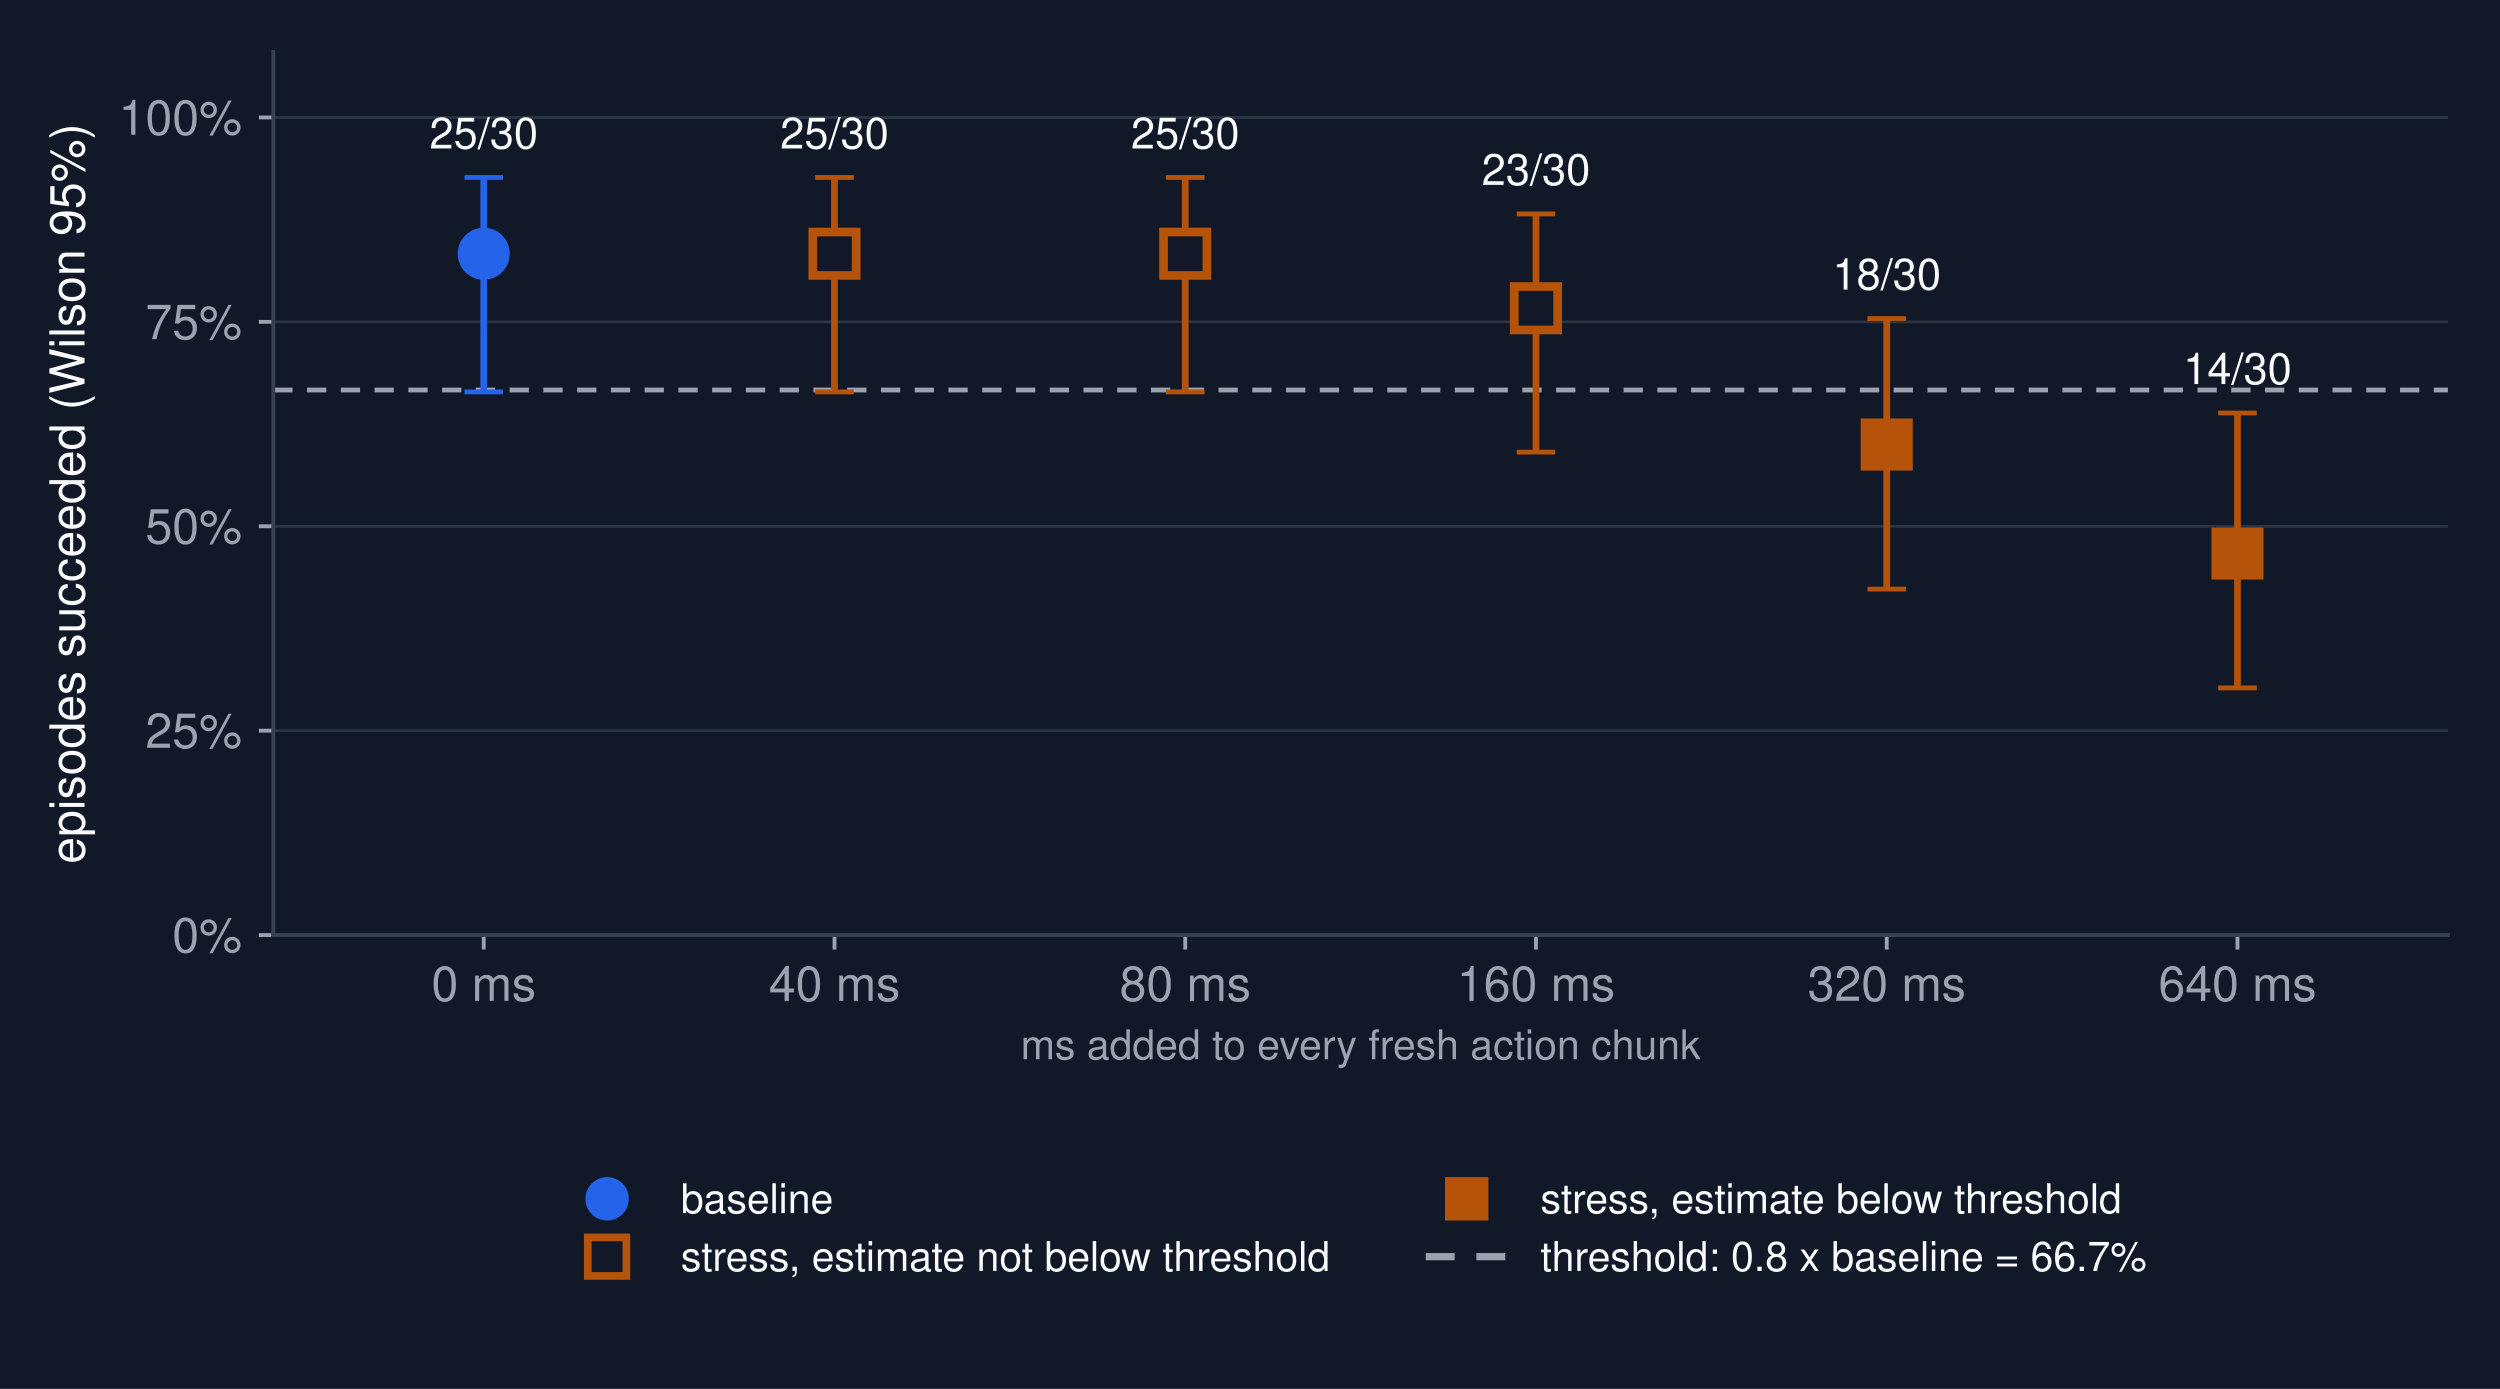
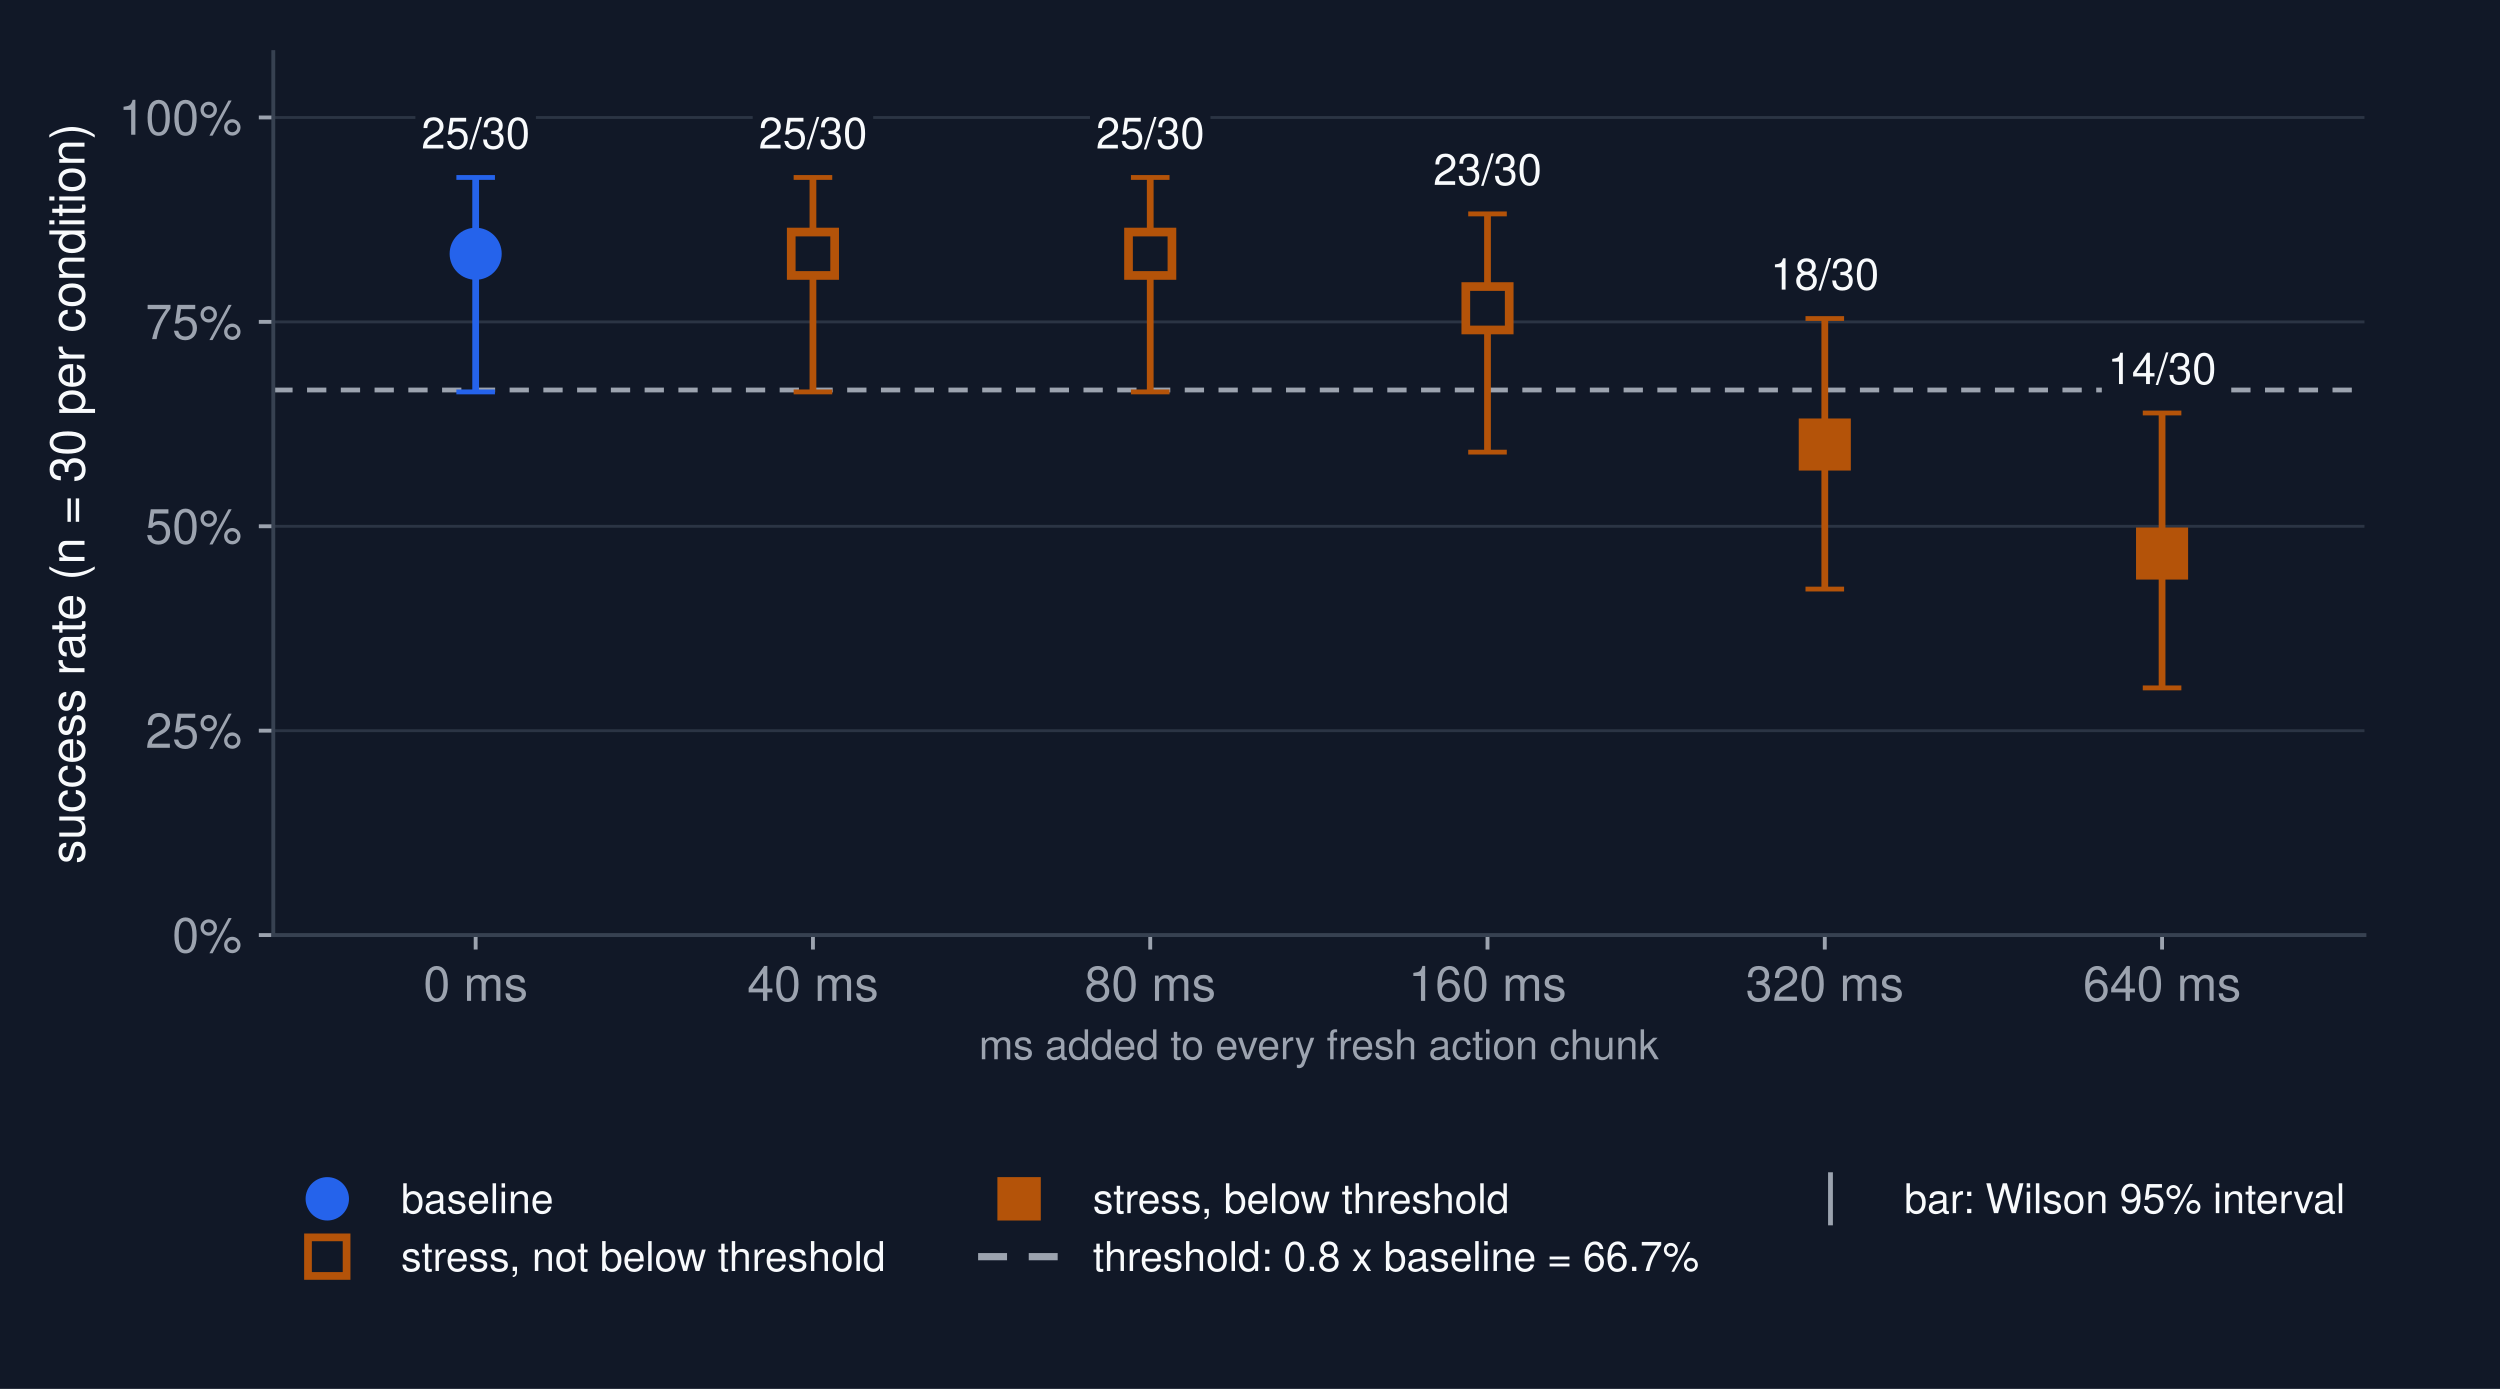
<svg xmlns="http://www.w3.org/2000/svg" xmlns:xlink="http://www.w3.org/1999/xlink" width="518.4pt" height="288pt" viewBox="0 0 518.4 288" version="1.1">
  <defs>
    <style type="text/css">*{stroke-linejoin: round; stroke-linecap: butt}</style>
  </defs>
  <g id="figure_1">
    <g id="patch_1">
      <path d="M 0 288  L 518.4 288  L 518.4 0  L 0 0  z " style="fill: #111827" />
    </g>
    <g id="axes_1">
      <g id="patch_2">
-         <path d="M 56.67 193.898  L 507.6 193.898  L 507.6 10.8  L 56.67 10.8  z " style="fill: #111827" />
+         <path d="M 56.67 193.898  L 490.29 193.898  L 490.29 10.8  L 56.67 10.8  z " style="fill: #111827" />
      </g>
      <g id="matplotlib.axis_1">
        <g id="xtick_1">
          <g id="line2d_1">
            <defs>
              <path id="mce90287faa" d="M 0 0  L 0 3  " style="stroke: #9ca3af; stroke-width: 0.8" />
            </defs>
            <g>
-               <use xlink:href="#mce90287faa" x="100.308" y="193.898" style="fill: #9ca3af; stroke: #9ca3af; stroke-width: 0.8" />
+               <use xlink:href="#mce90287faa" x="98.633" y="193.898" style="fill: #9ca3af; stroke: #9ca3af; stroke-width: 0.8" />
            </g>
          </g>
          <g id="text_1">
-             <text style="font-size: 10px; font-family: 'Helvetica Neue', 'Helvetica', 'Arial', 'DejaVu Sans', sans-serif; text-anchor: middle; fill: #9ca3af" x="100.308" y="207.538" transform="rotate(-0 100.3084 207.5382)">0 ms</text>
+             <text style="font-size: 10px; font-family: 'Helvetica Neue', 'Helvetica', 'Arial', 'DejaVu Sans', sans-serif; text-anchor: middle; fill: #9ca3af" x="98.633" y="207.538" transform="rotate(-0 98.63323 207.5382)">0 ms</text>
          </g>
        </g>
        <g id="xtick_2">
          <g id="line2d_2">
            <g>
-               <use xlink:href="#mce90287faa" x="173.039" y="193.898" style="fill: #9ca3af; stroke: #9ca3af; stroke-width: 0.8" />
+               <use xlink:href="#mce90287faa" x="168.572" y="193.898" style="fill: #9ca3af; stroke: #9ca3af; stroke-width: 0.8" />
            </g>
          </g>
          <g id="text_2">
-             <text style="font-size: 10px; font-family: 'Helvetica Neue', 'Helvetica', 'Arial', 'DejaVu Sans', sans-serif; text-anchor: middle; fill: #9ca3af" x="173.039" y="207.538" transform="rotate(-0 173.039 207.5382)">40 ms</text>
+             <text style="font-size: 10px; font-family: 'Helvetica Neue', 'Helvetica', 'Arial', 'DejaVu Sans', sans-serif; text-anchor: middle; fill: #9ca3af" x="168.572" y="207.538" transform="rotate(-0 168.5719 207.5382)">40 ms</text>
          </g>
        </g>
        <g id="xtick_3">
          <g id="line2d_3">
            <g>
-               <use xlink:href="#mce90287faa" x="245.77" y="193.898" style="fill: #9ca3af; stroke: #9ca3af; stroke-width: 0.8" />
+               <use xlink:href="#mce90287faa" x="238.511" y="193.898" style="fill: #9ca3af; stroke: #9ca3af; stroke-width: 0.8" />
            </g>
          </g>
          <g id="text_3">
-             <text style="font-size: 10px; font-family: 'Helvetica Neue', 'Helvetica', 'Arial', 'DejaVu Sans', sans-serif; text-anchor: middle; fill: #9ca3af" x="245.77" y="207.538" transform="rotate(-0 245.7697 207.5382)">80 ms</text>
+             <text style="font-size: 10px; font-family: 'Helvetica Neue', 'Helvetica', 'Arial', 'DejaVu Sans', sans-serif; text-anchor: middle; fill: #9ca3af" x="238.511" y="207.538" transform="rotate(-0 238.5106 207.5382)">80 ms</text>
          </g>
        </g>
        <g id="xtick_4">
          <g id="line2d_4">
            <g>
-               <use xlink:href="#mce90287faa" x="318.5" y="193.898" style="fill: #9ca3af; stroke: #9ca3af; stroke-width: 0.8" />
+               <use xlink:href="#mce90287faa" x="308.449" y="193.898" style="fill: #9ca3af; stroke: #9ca3af; stroke-width: 0.8" />
            </g>
          </g>
          <g id="text_4">
-             <text style="font-size: 10px; font-family: 'Helvetica Neue', 'Helvetica', 'Arial', 'DejaVu Sans', sans-serif; text-anchor: middle; fill: #9ca3af" x="318.5" y="207.538" transform="rotate(-0 318.5003 207.5382)">160 ms</text>
+             <text style="font-size: 10px; font-family: 'Helvetica Neue', 'Helvetica', 'Arial', 'DejaVu Sans', sans-serif; text-anchor: middle; fill: #9ca3af" x="308.449" y="207.538" transform="rotate(-0 308.4494 207.5382)">160 ms</text>
          </g>
        </g>
        <g id="xtick_5">
          <g id="line2d_5">
            <g>
-               <use xlink:href="#mce90287faa" x="391.231" y="193.898" style="fill: #9ca3af; stroke: #9ca3af; stroke-width: 0.8" />
+               <use xlink:href="#mce90287faa" x="378.388" y="193.898" style="fill: #9ca3af; stroke: #9ca3af; stroke-width: 0.8" />
            </g>
          </g>
          <g id="text_5">
-             <text style="font-size: 10px; font-family: 'Helvetica Neue', 'Helvetica', 'Arial', 'DejaVu Sans', sans-serif; text-anchor: middle; fill: #9ca3af" x="391.231" y="207.538" transform="rotate(-0 391.231 207.5382)">320 ms</text>
+             <text style="font-size: 10px; font-family: 'Helvetica Neue', 'Helvetica', 'Arial', 'DejaVu Sans', sans-serif; text-anchor: middle; fill: #9ca3af" x="378.388" y="207.538" transform="rotate(-0 378.3881 207.5382)">320 ms</text>
          </g>
        </g>
        <g id="xtick_6">
          <g id="line2d_6">
            <g>
-               <use xlink:href="#mce90287faa" x="463.962" y="193.898" style="fill: #9ca3af; stroke: #9ca3af; stroke-width: 0.8" />
+               <use xlink:href="#mce90287faa" x="448.327" y="193.898" style="fill: #9ca3af; stroke: #9ca3af; stroke-width: 0.8" />
            </g>
          </g>
          <g id="text_6">
-             <text style="font-size: 10px; font-family: 'Helvetica Neue', 'Helvetica', 'Arial', 'DejaVu Sans', sans-serif; text-anchor: middle; fill: #9ca3af" x="463.962" y="207.538" transform="rotate(-0 463.9616 207.5382)">640 ms</text>
+             <text style="font-size: 10px; font-family: 'Helvetica Neue', 'Helvetica', 'Arial', 'DejaVu Sans', sans-serif; text-anchor: middle; fill: #9ca3af" x="448.327" y="207.538" transform="rotate(-0 448.3268 207.5382)">640 ms</text>
          </g>
        </g>
        <g id="text_7">
-           <text style="font-size: 8.5px; font-family: 'Helvetica Neue', 'Helvetica', 'Arial', 'DejaVu Sans', sans-serif; text-anchor: middle; fill: #9ca3af" x="282.135" y="219.646" transform="rotate(-0 282.135 219.6458)">ms added to every fresh action chunk</text>
+           <text style="font-size: 8.5px; font-family: 'Helvetica Neue', 'Helvetica', 'Arial', 'DejaVu Sans', sans-serif; text-anchor: middle; fill: #9ca3af" x="273.48" y="219.646" transform="rotate(-0 273.48 219.6458)">ms added to every fresh action chunk</text>
        </g>
      </g>
      <g id="matplotlib.axis_2">
        <g id="ytick_1">
          <g id="line2d_7">
-             <path d="M 56.67 193.898  L 507.6 193.898  " clip-path="url(#p712269ce7a)" style="fill: none; stroke: #374151; stroke-opacity: 0.7; stroke-width: 0.6; stroke-linecap: square" />
+             <path d="M 56.67 193.898  L 490.29 193.898  " clip-path="url(#p9b0ecbfd5b)" style="fill: none; stroke: #374151; stroke-opacity: 0.7; stroke-width: 0.6; stroke-linecap: square" />
          </g>
          <g id="line2d_8">
            <defs>
              <path id="m73782f5414" d="M 0 0  L -3 0  " style="stroke: #9ca3af; stroke-width: 0.8" />
            </defs>
            <g>
              <use xlink:href="#m73782f5414" x="56.67" y="193.898" style="fill: #9ca3af; stroke: #9ca3af; stroke-width: 0.8" />
            </g>
          </g>
          <g id="text_8">
            <text style="font-size: 10px; font-family: 'Helvetica Neue', 'Helvetica', 'Arial', 'DejaVu Sans', sans-serif; text-anchor: end; fill: #9ca3af" x="50.17" y="197.468" transform="rotate(-0 50.17 197.4679)">0%</text>
          </g>
        </g>
        <g id="ytick_2">
          <g id="line2d_9">
-             <path d="M 56.67 151.514  L 507.6 151.514  " clip-path="url(#p712269ce7a)" style="fill: none; stroke: #374151; stroke-opacity: 0.7; stroke-width: 0.6; stroke-linecap: square" />
+             <path d="M 56.67 151.514  L 490.29 151.514  " clip-path="url(#p9b0ecbfd5b)" style="fill: none; stroke: #374151; stroke-opacity: 0.7; stroke-width: 0.6; stroke-linecap: square" />
          </g>
          <g id="line2d_10">
            <g>
              <use xlink:href="#m73782f5414" x="56.67" y="151.514" style="fill: #9ca3af; stroke: #9ca3af; stroke-width: 0.8" />
            </g>
          </g>
          <g id="text_9">
            <text style="font-size: 10px; font-family: 'Helvetica Neue', 'Helvetica', 'Arial', 'DejaVu Sans', sans-serif; text-anchor: end; fill: #9ca3af" x="50.17" y="155.084" transform="rotate(-0 50.17 155.0842)">25%</text>
          </g>
        </g>
        <g id="ytick_3">
          <g id="line2d_11">
-             <path d="M 56.67 109.13  L 507.6 109.13  " clip-path="url(#p712269ce7a)" style="fill: none; stroke: #374151; stroke-opacity: 0.7; stroke-width: 0.6; stroke-linecap: square" />
+             <path d="M 56.67 109.13  L 490.29 109.13  " clip-path="url(#p9b0ecbfd5b)" style="fill: none; stroke: #374151; stroke-opacity: 0.7; stroke-width: 0.6; stroke-linecap: square" />
          </g>
          <g id="line2d_12">
            <g>
              <use xlink:href="#m73782f5414" x="56.67" y="109.13" style="fill: #9ca3af; stroke: #9ca3af; stroke-width: 0.8" />
            </g>
          </g>
          <g id="text_10">
            <text style="font-size: 10px; font-family: 'Helvetica Neue', 'Helvetica', 'Arial', 'DejaVu Sans', sans-serif; text-anchor: end; fill: #9ca3af" x="50.17" y="112.701" transform="rotate(-0 50.17 112.7005)">50%</text>
          </g>
        </g>
        <g id="ytick_4">
          <g id="line2d_13">
-             <path d="M 56.67 66.746  L 507.6 66.746  " clip-path="url(#p712269ce7a)" style="fill: none; stroke: #374151; stroke-opacity: 0.7; stroke-width: 0.6; stroke-linecap: square" />
+             <path d="M 56.67 66.746  L 490.29 66.746  " clip-path="url(#p9b0ecbfd5b)" style="fill: none; stroke: #374151; stroke-opacity: 0.7; stroke-width: 0.6; stroke-linecap: square" />
          </g>
          <g id="line2d_14">
            <g>
              <use xlink:href="#m73782f5414" x="56.67" y="66.746" style="fill: #9ca3af; stroke: #9ca3af; stroke-width: 0.8" />
            </g>
          </g>
          <g id="text_11">
            <text style="font-size: 10px; font-family: 'Helvetica Neue', 'Helvetica', 'Arial', 'DejaVu Sans', sans-serif; text-anchor: end; fill: #9ca3af" x="50.17" y="70.317" transform="rotate(-0 50.17 70.3168)">75%</text>
          </g>
        </g>
        <g id="ytick_5">
          <g id="line2d_15">
-             <path d="M 56.67 24.363  L 507.6 24.363  " clip-path="url(#p712269ce7a)" style="fill: none; stroke: #374151; stroke-opacity: 0.7; stroke-width: 0.6; stroke-linecap: square" />
+             <path d="M 56.67 24.363  L 490.29 24.363  " clip-path="url(#p9b0ecbfd5b)" style="fill: none; stroke: #374151; stroke-opacity: 0.7; stroke-width: 0.6; stroke-linecap: square" />
          </g>
          <g id="line2d_16">
            <g>
              <use xlink:href="#m73782f5414" x="56.67" y="24.363" style="fill: #9ca3af; stroke: #9ca3af; stroke-width: 0.8" />
            </g>
          </g>
          <g id="text_12">
            <text style="font-size: 10px; font-family: 'Helvetica Neue', 'Helvetica', 'Arial', 'DejaVu Sans', sans-serif; text-anchor: end; fill: #9ca3af" x="50.17" y="27.933" transform="rotate(-0 50.17 27.9331)">100%</text>
          </g>
        </g>
        <g id="text_13">
-           <text style="font-size: 10px; font-family: 'Helvetica Neue', 'Helvetica', 'Arial', 'DejaVu Sans', sans-serif; text-anchor: middle; fill: #f8fafc" x="17.522" y="102.349" transform="rotate(-90 17.52156 102.3488)">episodes succeeded (Wilson 95%)</text>
+           <text style="font-size: 10px; font-family: 'Helvetica Neue', 'Helvetica', 'Arial', 'DejaVu Sans', sans-serif; text-anchor: middle; fill: #f8fafc" x="17.522" y="102.349" transform="rotate(-90 17.52156 102.3488)">success rate (n = 30 per condition)</text>
        </g>
      </g>
      <g id="line2d_17">
-         <path d="M 56.67 80.874  L 507.6 80.874  " clip-path="url(#p712269ce7a)" style="fill: none; stroke-dasharray: 4,3; stroke-dashoffset: 0; stroke: #9ca3af" />
+         <path d="M 56.67 80.874  L 490.29 80.874  " clip-path="url(#p9b0ecbfd5b)" style="fill: none; stroke-dasharray: 4,3; stroke-dashoffset: 0; stroke: #9ca3af" />
      </g>
      <g id="LineCollection_1">
-         <path d="M 100.308 81.266  L 100.308 36.801  " clip-path="url(#p712269ce7a)" style="fill: none; stroke: #2563eb; stroke-width: 1.4" />
+         <path d="M 98.633 81.266  L 98.633 36.801  " clip-path="url(#p9b0ecbfd5b)" style="fill: none; stroke: #2563eb; stroke-width: 1.4" />
      </g>
      <g id="line2d_18">
        <defs>
          <path id="m6fc3dcf2f7" d="M 4 0  L -4 -0  " style="stroke: #2563eb" />
        </defs>
-         <g clip-path="url(#p712269ce7a)">
-           <use xlink:href="#m6fc3dcf2f7" x="100.308" y="81.266" style="fill: #1f77b4; stroke: #2563eb" />
+         <g clip-path="url(#p9b0ecbfd5b)">
+           <use xlink:href="#m6fc3dcf2f7" x="98.633" y="81.266" style="fill: #1f77b4; stroke: #2563eb" />
        </g>
      </g>
      <g id="line2d_19">
-         <g clip-path="url(#p712269ce7a)">
-           <use xlink:href="#m6fc3dcf2f7" x="100.308" y="36.801" style="fill: #1f77b4; stroke: #2563eb" />
+         <g clip-path="url(#p9b0ecbfd5b)">
+           <use xlink:href="#m6fc3dcf2f7" x="98.633" y="36.801" style="fill: #1f77b4; stroke: #2563eb" />
        </g>
      </g>
      <g id="line2d_20">
        <defs>
          <path id="m44b142923c" d="M 0 4.5  C 1.193 4.5 2.338 4.026 3.182 3.182  C 4.026 2.338 4.5 1.193 4.5 0  C 4.5 -1.193 4.026 -2.338 3.182 -3.182  C 2.338 -4.026 1.193 -4.5 0 -4.5  C -1.193 -4.5 -2.338 -4.026 -3.182 -3.182  C -4.026 -2.338 -4.5 -1.193 -4.5 0  C -4.5 1.193 -4.026 2.338 -3.182 3.182  C -2.338 4.026 -1.193 4.5 0 4.5  z " style="stroke: #2563eb; stroke-width: 1.8" />
        </defs>
-         <g clip-path="url(#p712269ce7a)">
-           <use xlink:href="#m44b142923c" x="100.308" y="52.619" style="fill: #2563eb; stroke: #2563eb; stroke-width: 1.8" />
+         <g clip-path="url(#p9b0ecbfd5b)">
+           <use xlink:href="#m44b142923c" x="98.633" y="52.619" style="fill: #2563eb; stroke: #2563eb; stroke-width: 1.8" />
        </g>
      </g>
      <g id="LineCollection_2">
-         <path d="M 173.039 81.266  L 173.039 36.801  " clip-path="url(#p712269ce7a)" style="fill: none; stroke: #b45309; stroke-width: 1.4" />
+         <path d="M 168.572 81.266  L 168.572 36.801  " clip-path="url(#p9b0ecbfd5b)" style="fill: none; stroke: #b45309; stroke-width: 1.4" />
      </g>
      <g id="line2d_21">
        <defs>
          <path id="m9e03931a04" d="M 4 0  L -4 -0  " style="stroke: #b45309" />
        </defs>
-         <g clip-path="url(#p712269ce7a)">
-           <use xlink:href="#m9e03931a04" x="173.039" y="81.266" style="fill: #1f77b4; stroke: #b45309" />
+         <g clip-path="url(#p9b0ecbfd5b)">
+           <use xlink:href="#m9e03931a04" x="168.572" y="81.266" style="fill: #1f77b4; stroke: #b45309" />
        </g>
      </g>
      <g id="line2d_22">
-         <g clip-path="url(#p712269ce7a)">
-           <use xlink:href="#m9e03931a04" x="173.039" y="36.801" style="fill: #1f77b4; stroke: #b45309" />
+         <g clip-path="url(#p9b0ecbfd5b)">
+           <use xlink:href="#m9e03931a04" x="168.572" y="36.801" style="fill: #1f77b4; stroke: #b45309" />
        </g>
      </g>
      <g id="line2d_23">
        <defs>
          <path id="ma42c87529c" d="M -4.5 4.5  L 4.5 4.5  L 4.5 -4.5  L -4.5 -4.5  z " style="stroke: #b45309; stroke-width: 1.8; stroke-linejoin: miter" />
        </defs>
-         <g clip-path="url(#p712269ce7a)">
-           <use xlink:href="#ma42c87529c" x="173.039" y="52.619" style="fill: #111827; stroke: #b45309; stroke-width: 1.8; stroke-linejoin: miter" />
+         <g clip-path="url(#p9b0ecbfd5b)">
+           <use xlink:href="#ma42c87529c" x="168.572" y="52.619" style="fill: #111827; stroke: #b45309; stroke-width: 1.8; stroke-linejoin: miter" />
        </g>
      </g>
      <g id="LineCollection_3">
-         <path d="M 245.77 81.266  L 245.77 36.801  " clip-path="url(#p712269ce7a)" style="fill: none; stroke: #b45309; stroke-width: 1.4" />
+         <path d="M 238.511 81.266  L 238.511 36.801  " clip-path="url(#p9b0ecbfd5b)" style="fill: none; stroke: #b45309; stroke-width: 1.4" />
      </g>
      <g id="line2d_24">
-         <g clip-path="url(#p712269ce7a)">
-           <use xlink:href="#m9e03931a04" x="245.77" y="81.266" style="fill: #1f77b4; stroke: #b45309" />
+         <g clip-path="url(#p9b0ecbfd5b)">
+           <use xlink:href="#m9e03931a04" x="238.511" y="81.266" style="fill: #1f77b4; stroke: #b45309" />
        </g>
      </g>
      <g id="line2d_25">
-         <g clip-path="url(#p712269ce7a)">
-           <use xlink:href="#m9e03931a04" x="245.77" y="36.801" style="fill: #1f77b4; stroke: #b45309" />
+         <g clip-path="url(#p9b0ecbfd5b)">
+           <use xlink:href="#m9e03931a04" x="238.511" y="36.801" style="fill: #1f77b4; stroke: #b45309" />
        </g>
      </g>
      <g id="line2d_26">
-         <g clip-path="url(#p712269ce7a)">
-           <use xlink:href="#ma42c87529c" x="245.77" y="52.619" style="fill: #111827; stroke: #b45309; stroke-width: 1.8; stroke-linejoin: miter" />
+         <g clip-path="url(#p9b0ecbfd5b)">
+           <use xlink:href="#ma42c87529c" x="238.511" y="52.619" style="fill: #111827; stroke: #b45309; stroke-width: 1.8; stroke-linejoin: miter" />
        </g>
      </g>
      <g id="LineCollection_4">
-         <path d="M 318.5 93.751  L 318.5 44.355  " clip-path="url(#p712269ce7a)" style="fill: none; stroke: #b45309; stroke-width: 1.4" />
+         <path d="M 308.449 93.751  L 308.449 44.355  " clip-path="url(#p9b0ecbfd5b)" style="fill: none; stroke: #b45309; stroke-width: 1.4" />
      </g>
      <g id="line2d_27">
-         <g clip-path="url(#p712269ce7a)">
-           <use xlink:href="#m9e03931a04" x="318.5" y="93.751" style="fill: #1f77b4; stroke: #b45309" />
+         <g clip-path="url(#p9b0ecbfd5b)">
+           <use xlink:href="#m9e03931a04" x="308.449" y="93.751" style="fill: #1f77b4; stroke: #b45309" />
        </g>
      </g>
      <g id="line2d_28">
-         <g clip-path="url(#p712269ce7a)">
-           <use xlink:href="#m9e03931a04" x="318.5" y="44.355" style="fill: #1f77b4; stroke: #b45309" />
+         <g clip-path="url(#p9b0ecbfd5b)">
+           <use xlink:href="#m9e03931a04" x="308.449" y="44.355" style="fill: #1f77b4; stroke: #b45309" />
        </g>
      </g>
      <g id="line2d_29">
-         <g clip-path="url(#p712269ce7a)">
-           <use xlink:href="#ma42c87529c" x="318.5" y="63.921" style="fill: #111827; stroke: #b45309; stroke-width: 1.8; stroke-linejoin: miter" />
+         <g clip-path="url(#p9b0ecbfd5b)">
+           <use xlink:href="#ma42c87529c" x="308.449" y="63.921" style="fill: #111827; stroke: #b45309; stroke-width: 1.8; stroke-linejoin: miter" />
        </g>
      </g>
      <g id="LineCollection_5">
-         <path d="M 391.231 122.15  L 391.231 66.052  " clip-path="url(#p712269ce7a)" style="fill: none; stroke: #b45309; stroke-width: 1.4" />
+         <path d="M 378.388 122.15  L 378.388 66.052  " clip-path="url(#p9b0ecbfd5b)" style="fill: none; stroke: #b45309; stroke-width: 1.4" />
      </g>
      <g id="line2d_30">
-         <g clip-path="url(#p712269ce7a)">
-           <use xlink:href="#m9e03931a04" x="391.231" y="122.15" style="fill: #1f77b4; stroke: #b45309" />
+         <g clip-path="url(#p9b0ecbfd5b)">
+           <use xlink:href="#m9e03931a04" x="378.388" y="122.15" style="fill: #1f77b4; stroke: #b45309" />
        </g>
      </g>
      <g id="line2d_31">
-         <g clip-path="url(#p712269ce7a)">
-           <use xlink:href="#m9e03931a04" x="391.231" y="66.052" style="fill: #1f77b4; stroke: #b45309" />
+         <g clip-path="url(#p9b0ecbfd5b)">
+           <use xlink:href="#m9e03931a04" x="378.388" y="66.052" style="fill: #1f77b4; stroke: #b45309" />
        </g>
      </g>
      <g id="line2d_32">
        <defs>
          <path id="m9f45a87092" d="M -4.5 4.5  L 4.5 4.5  L 4.5 -4.5  L -4.5 -4.5  z " style="stroke: #b45309; stroke-width: 1.8; stroke-linejoin: miter" />
        </defs>
-         <g clip-path="url(#p712269ce7a)">
-           <use xlink:href="#m9f45a87092" x="391.231" y="92.177" style="fill: #b45309; stroke: #b45309; stroke-width: 1.8; stroke-linejoin: miter" />
+         <g clip-path="url(#p9b0ecbfd5b)">
+           <use xlink:href="#m9f45a87092" x="378.388" y="92.177" style="fill: #b45309; stroke: #b45309; stroke-width: 1.8; stroke-linejoin: miter" />
        </g>
      </g>
      <g id="LineCollection_6">
-         <path d="M 463.962 142.643  L 463.962 85.637  " clip-path="url(#p712269ce7a)" style="fill: none; stroke: #b45309; stroke-width: 1.4" />
+         <path d="M 448.327 142.643  L 448.327 85.637  " clip-path="url(#p9b0ecbfd5b)" style="fill: none; stroke: #b45309; stroke-width: 1.4" />
      </g>
      <g id="line2d_33">
-         <g clip-path="url(#p712269ce7a)">
-           <use xlink:href="#m9e03931a04" x="463.962" y="142.643" style="fill: #1f77b4; stroke: #b45309" />
+         <g clip-path="url(#p9b0ecbfd5b)">
+           <use xlink:href="#m9e03931a04" x="448.327" y="142.643" style="fill: #1f77b4; stroke: #b45309" />
        </g>
      </g>
      <g id="line2d_34">
-         <g clip-path="url(#p712269ce7a)">
-           <use xlink:href="#m9e03931a04" x="463.962" y="85.637" style="fill: #1f77b4; stroke: #b45309" />
+         <g clip-path="url(#p9b0ecbfd5b)">
+           <use xlink:href="#m9e03931a04" x="448.327" y="85.637" style="fill: #1f77b4; stroke: #b45309" />
        </g>
      </g>
      <g id="line2d_35">
-         <g clip-path="url(#p712269ce7a)">
-           <use xlink:href="#m9f45a87092" x="463.962" y="114.781" style="fill: #b45309; stroke: #b45309; stroke-width: 1.8; stroke-linejoin: miter" />
+         <g clip-path="url(#p9b0ecbfd5b)">
+           <use xlink:href="#m9f45a87092" x="448.327" y="114.781" style="fill: #b45309; stroke: #b45309; stroke-width: 1.8; stroke-linejoin: miter" />
        </g>
      </g>
      <g id="patch_3">
        <path d="M 56.67 193.898  L 56.67 10.8  " style="fill: none; stroke: #374151; stroke-width: 0.8; stroke-linejoin: miter; stroke-linecap: square" />
      </g>
      <g id="patch_4">
-         <path d="M 56.67 193.898  L 507.6 193.898  " style="fill: none; stroke: #374151; stroke-width: 0.8; stroke-linejoin: miter; stroke-linecap: square" />
+         <path d="M 56.67 193.898  L 490.29 193.898  " style="fill: none; stroke: #374151; stroke-width: 0.8; stroke-linejoin: miter; stroke-linecap: square" />
      </g>
      <g id="text_14">
-         <text style="font-size: 9px; font-family: 'Helvetica Neue', 'Helvetica', 'Arial', 'DejaVu Sans', sans-serif; text-anchor: middle; fill: #f8fafc" x="100.308" y="30.801" transform="rotate(-0 100.3084 30.80078)">25/30</text>
+         <g id="patch_5">
+           <path d="M 86.138 33.564  L 111.128 33.564  L 111.128 23.384  L 86.138 23.384  z " style="fill: #111827" />
+         </g>
+         <text style="font-size: 9px; font-family: 'Helvetica Neue', 'Helvetica', 'Arial', 'DejaVu Sans', sans-serif; text-anchor: middle; fill: #f8fafc" x="98.633" y="30.801" transform="rotate(-0 98.63323 30.80078)">25/30</text>
      </g>
      <g id="text_15">
-         <text style="font-size: 9px; font-family: 'Helvetica Neue', 'Helvetica', 'Arial', 'DejaVu Sans', sans-serif; text-anchor: middle; fill: #f8fafc" x="173.039" y="30.801" transform="rotate(-0 173.039 30.80078)">25/30</text>
+         <g id="patch_6">
+           <path d="M 156.077 33.564  L 181.067 33.564  L 181.067 23.384  L 156.077 23.384  z " style="fill: #111827" />
+         </g>
+         <text style="font-size: 9px; font-family: 'Helvetica Neue', 'Helvetica', 'Arial', 'DejaVu Sans', sans-serif; text-anchor: middle; fill: #f8fafc" x="168.572" y="30.801" transform="rotate(-0 168.5719 30.80078)">25/30</text>
      </g>
      <g id="text_16">
-         <text style="font-size: 9px; font-family: 'Helvetica Neue', 'Helvetica', 'Arial', 'DejaVu Sans', sans-serif; text-anchor: middle; fill: #f8fafc" x="245.77" y="30.801" transform="rotate(-0 245.7697 30.80078)">25/30</text>
+         <g id="patch_7">
+           <path d="M 226.015 33.564  L 251.006 33.564  L 251.006 23.384  L 226.015 23.384  z " style="fill: #111827" />
+         </g>
+         <text style="font-size: 9px; font-family: 'Helvetica Neue', 'Helvetica', 'Arial', 'DejaVu Sans', sans-serif; text-anchor: middle; fill: #f8fafc" x="238.511" y="30.801" transform="rotate(-0 238.5106 30.80078)">25/30</text>
      </g>
      <g id="text_17">
-         <text style="font-size: 9px; font-family: 'Helvetica Neue', 'Helvetica', 'Arial', 'DejaVu Sans', sans-serif; text-anchor: middle; fill: #f8fafc" x="318.5" y="38.355" transform="rotate(-0 318.5003 38.35499)">23/30</text>
+         <g id="patch_8">
+           <path d="M 295.954 41.118  L 320.945 41.118  L 320.945 30.938  L 295.954 30.938  z " style="fill: #111827" />
+         </g>
+         <text style="font-size: 9px; font-family: 'Helvetica Neue', 'Helvetica', 'Arial', 'DejaVu Sans', sans-serif; text-anchor: middle; fill: #f8fafc" x="308.449" y="38.355" transform="rotate(-0 308.4494 38.35499)">23/30</text>
      </g>
      <g id="text_18">
-         <text style="font-size: 9px; font-family: 'Helvetica Neue', 'Helvetica', 'Arial', 'DejaVu Sans', sans-serif; text-anchor: middle; fill: #f8fafc" x="391.231" y="60.052" transform="rotate(-0 391.231 60.05246)">18/30</text>
+         <g id="patch_9">
+           <path d="M 365.893 62.816  L 390.883 62.816  L 390.883 52.636  L 365.893 52.636  z " style="fill: #111827" />
+         </g>
+         <text style="font-size: 9px; font-family: 'Helvetica Neue', 'Helvetica', 'Arial', 'DejaVu Sans', sans-serif; text-anchor: middle; fill: #f8fafc" x="378.388" y="60.052" transform="rotate(-0 378.3881 60.05246)">18/30</text>
      </g>
      <g id="text_19">
-         <text style="font-size: 9px; font-family: 'Helvetica Neue', 'Helvetica', 'Arial', 'DejaVu Sans', sans-serif; text-anchor: middle; fill: #f8fafc" x="463.962" y="79.637" transform="rotate(-0 463.9616 79.63657)">14/30</text>
+         <g id="patch_10">
+           <path d="M 435.832 82.4  L 460.822 82.4  L 460.822 72.22  L 435.832 72.22  z " style="fill: #111827" />
+         </g>
+         <text style="font-size: 9px; font-family: 'Helvetica Neue', 'Helvetica', 'Arial', 'DejaVu Sans', sans-serif; text-anchor: middle; fill: #f8fafc" x="448.327" y="79.637" transform="rotate(-0 448.3268 79.63657)">14/30</text>
      </g>
      <g id="legend_1">
        <g id="line2d_36">
          <defs>
            <path id="m25a2189eb6" d="M 0 4  C 1.061 4 2.078 3.579 2.828 2.828  C 3.579 2.078 4 1.061 4 0  C 4 -1.061 3.579 -2.078 2.828 -2.828  C 2.078 -3.579 1.061 -4 0 -4  C -1.061 -4 -2.078 -3.579 -2.828 -2.828  C -3.579 -2.078 -4 -1.061 -4 0  C -4 1.061 -3.579 2.078 -2.828 2.828  C -2.078 3.579 -1.061 4 0 4  z " style="stroke: #2563eb" />
          </defs>
          <g>
-             <use xlink:href="#m25a2189eb6" x="125.884" y="248.586" style="fill: #2563eb; stroke: #2563eb" />
+             <use xlink:href="#m25a2189eb6" x="67.867" y="248.586" style="fill: #2563eb; stroke: #2563eb" />
          </g>
        </g>
        <g id="text_20">
-           <text style="font-size: 8.5px; font-family: 'Helvetica Neue', 'Helvetica', 'Arial', 'DejaVu Sans', sans-serif; text-anchor: start; fill: #f8fafc" x="141.184" y="251.561" transform="rotate(-0 141.1844 251.5606)">baseline</text>
+           <text style="font-size: 8.5px; font-family: 'Helvetica Neue', 'Helvetica', 'Arial', 'DejaVu Sans', sans-serif; text-anchor: start; fill: #f8fafc" x="83.167" y="251.561" transform="rotate(-0 83.16699 251.5606)">baseline</text>
        </g>
        <g id="line2d_37">
          <defs>
            <path id="mf5ad36865e" d="M -4 4  L 4 4  L 4 -4  L -4 -4  z " style="stroke: #b45309; stroke-width: 1.6; stroke-linejoin: miter" />
          </defs>
          <g>
-             <use xlink:href="#mf5ad36865e" x="125.884" y="260.58" style="fill: #111827; stroke: #b45309; stroke-width: 1.6; stroke-linejoin: miter" />
+             <use xlink:href="#mf5ad36865e" x="67.867" y="260.58" style="fill: #111827; stroke: #b45309; stroke-width: 1.6; stroke-linejoin: miter" />
          </g>
        </g>
        <g id="text_21">
-           <text style="font-size: 8.5px; font-family: 'Helvetica Neue', 'Helvetica', 'Arial', 'DejaVu Sans', sans-serif; text-anchor: start; fill: #f8fafc" x="141.184" y="263.555" transform="rotate(-0 141.1844 263.5549)">stress, estimate not below threshold</text>
+           <text style="font-size: 8.5px; font-family: 'Helvetica Neue', 'Helvetica', 'Arial', 'DejaVu Sans', sans-serif; text-anchor: start; fill: #f8fafc" x="83.167" y="263.555" transform="rotate(-0 83.16699 263.5549)">stress, not below threshold</text>
        </g>
        <g id="line2d_38">
          <defs>
            <path id="me3cb766ae5" d="M -4 4  L 4 4  L 4 -4  L -4 -4  z " style="stroke: #b45309; stroke-linejoin: miter" />
          </defs>
          <g>
-             <use xlink:href="#me3cb766ae5" x="304.137" y="248.586" style="fill: #b45309; stroke: #b45309; stroke-linejoin: miter" />
+             <use xlink:href="#me3cb766ae5" x="211.32" y="248.586" style="fill: #b45309; stroke: #b45309; stroke-linejoin: miter" />
          </g>
        </g>
        <g id="text_22">
-           <text style="font-size: 8.5px; font-family: 'Helvetica Neue', 'Helvetica', 'Arial', 'DejaVu Sans', sans-serif; text-anchor: start; fill: #f8fafc" x="319.437" y="251.561" transform="rotate(-0 319.4374 251.5606)">stress, estimate below threshold</text>
+           <text style="font-size: 8.5px; font-family: 'Helvetica Neue', 'Helvetica', 'Arial', 'DejaVu Sans', sans-serif; text-anchor: start; fill: #f8fafc" x="226.62" y="251.561" transform="rotate(-0 226.6204 251.5606)">stress, below threshold</text>
        </g>
        <g id="line2d_39">
-           <path d="M 295.637 260.58  L 304.137 260.58  L 312.637 260.58  " style="fill: none; stroke-dasharray: 6,4.5; stroke-dashoffset: 0; stroke: #9ca3af; stroke-width: 1.5" />
+           <path d="M 202.82 260.58  L 211.32 260.58  L 219.82 260.58  " style="fill: none; stroke-dasharray: 6,4.5; stroke-dashoffset: 0; stroke: #9ca3af; stroke-width: 1.5" />
        </g>
        <g id="text_23">
-           <text style="font-size: 8.5px; font-family: 'Helvetica Neue', 'Helvetica', 'Arial', 'DejaVu Sans', sans-serif; text-anchor: start; fill: #f8fafc" x="319.437" y="263.555" transform="rotate(-0 319.4374 263.5549)">threshold: 0.8 x baseline = 66.7%</text>
+           <text style="font-size: 8.5px; font-family: 'Helvetica Neue', 'Helvetica', 'Arial', 'DejaVu Sans', sans-serif; text-anchor: start; fill: #f8fafc" x="226.62" y="263.555" transform="rotate(-0 226.6204 263.5549)">threshold: 0.8 x baseline = 66.7%</text>
+         </g>
+         <g id="line2d_40">
+           <defs>
+             <path id="maec5091b81" d="M 0 5.5  L 0 -5.5  " style="stroke: #9ca3af" />
+           </defs>
+           <g>
+             <use xlink:href="#maec5091b81" x="379.569" y="248.586" style="fill: #9ca3af; stroke: #9ca3af" />
+           </g>
+         </g>
+         <g id="text_24">
+           <text style="font-size: 8.5px; font-family: 'Helvetica Neue', 'Helvetica', 'Arial', 'DejaVu Sans', sans-serif; text-anchor: start; fill: #f8fafc" x="394.869" y="251.561" transform="rotate(-0 394.8686 251.5606)">bar: Wilson 95% interval</text>
        </g>
      </g>
    </g>
  </g>
  <defs>
-     <clipPath id="p712269ce7a">
-       <rect x="56.67" y="10.8" width="450.93" height="183.098" />
+     <clipPath id="p9b0ecbfd5b">
+       <rect x="56.67" y="10.8" width="433.62" height="183.098" />
    </clipPath>
  </defs>
</svg>
